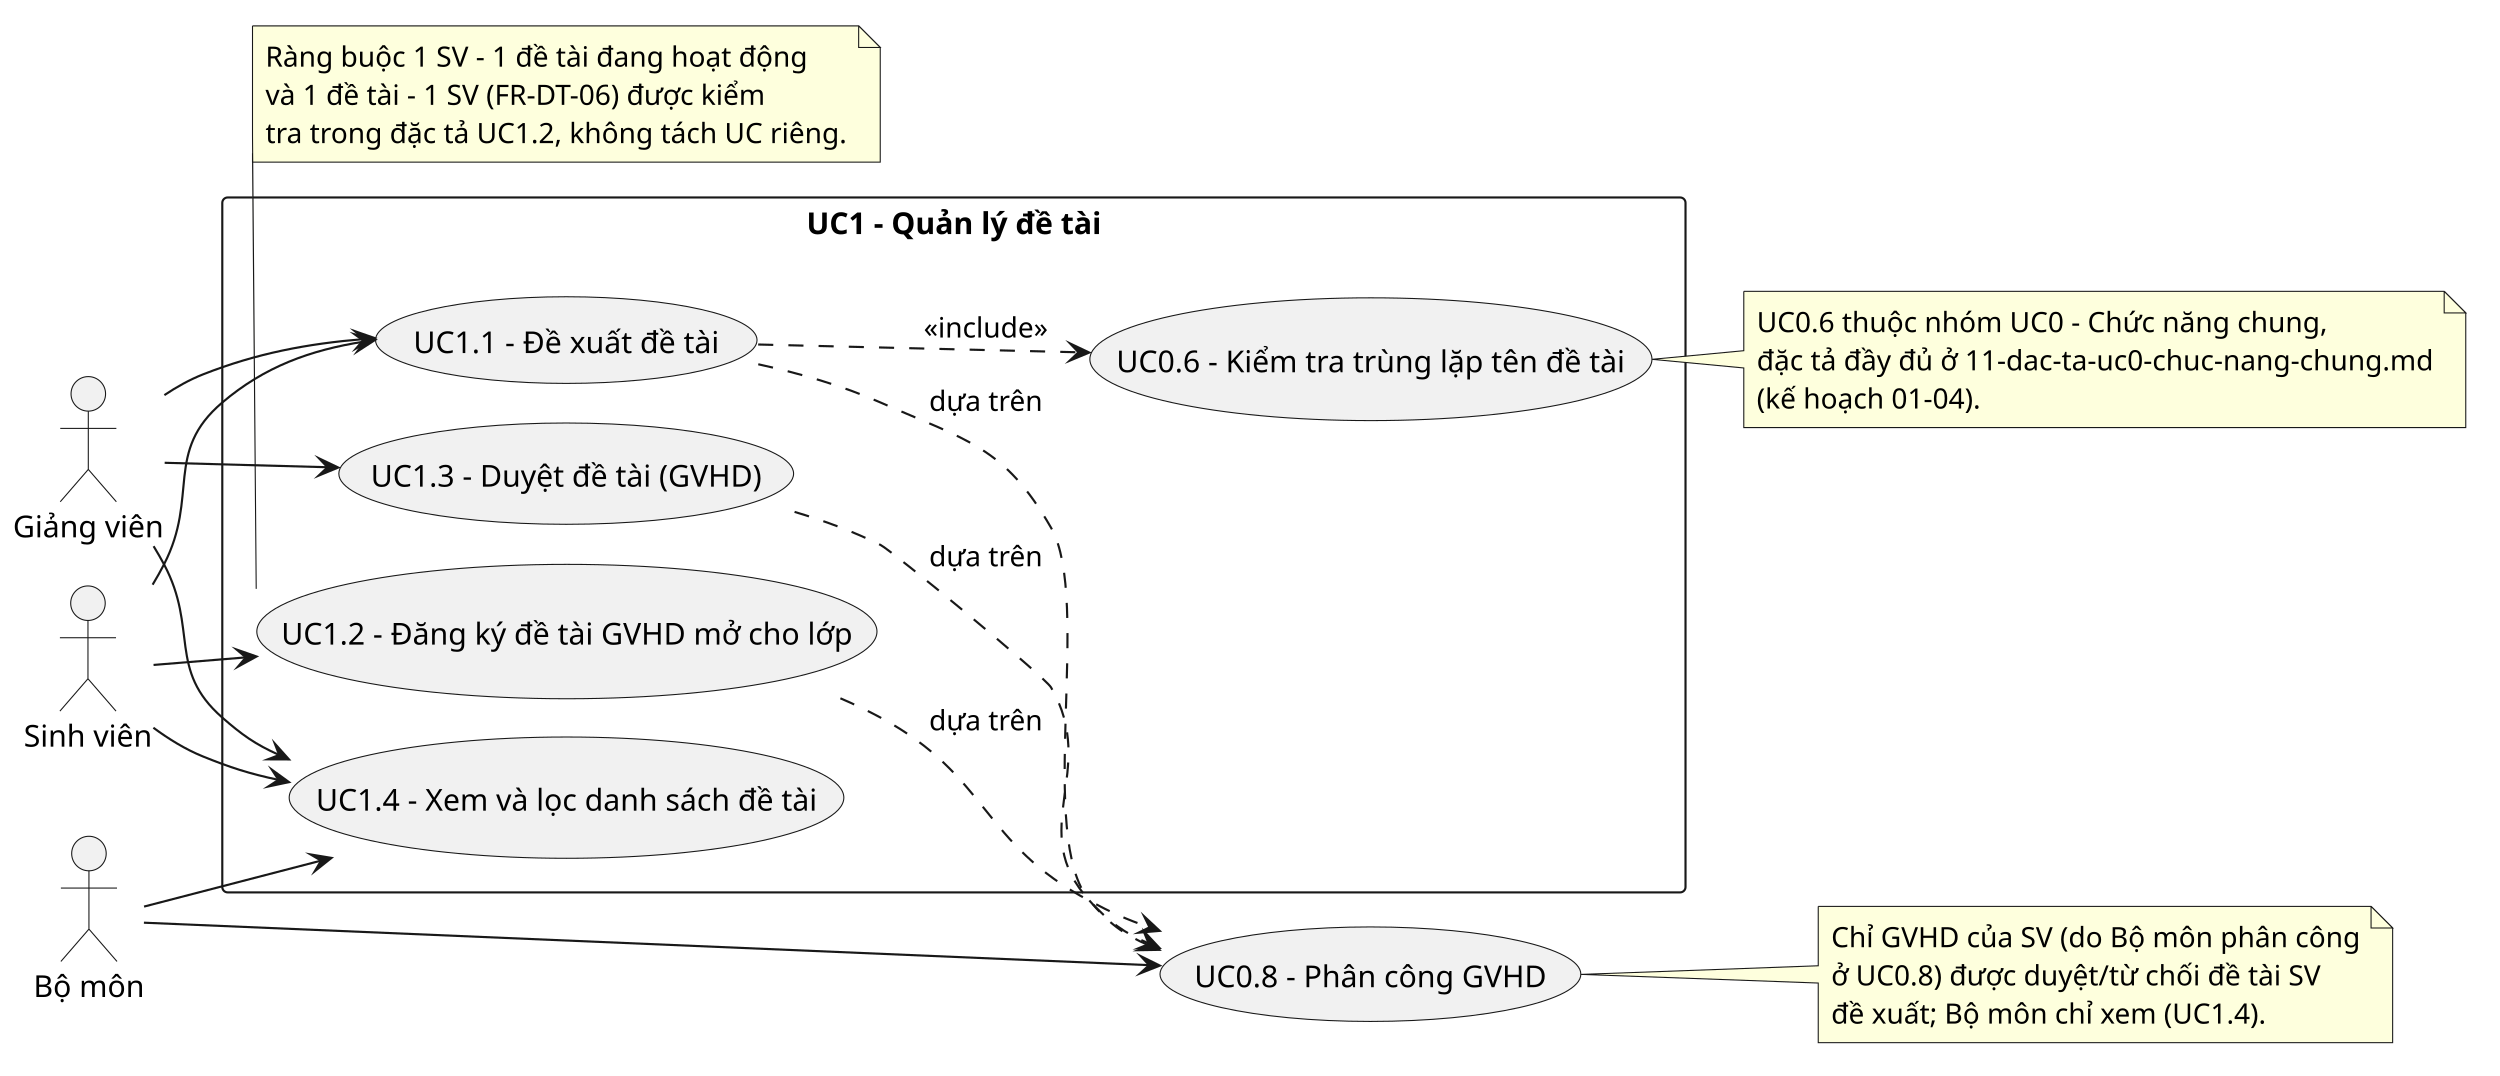
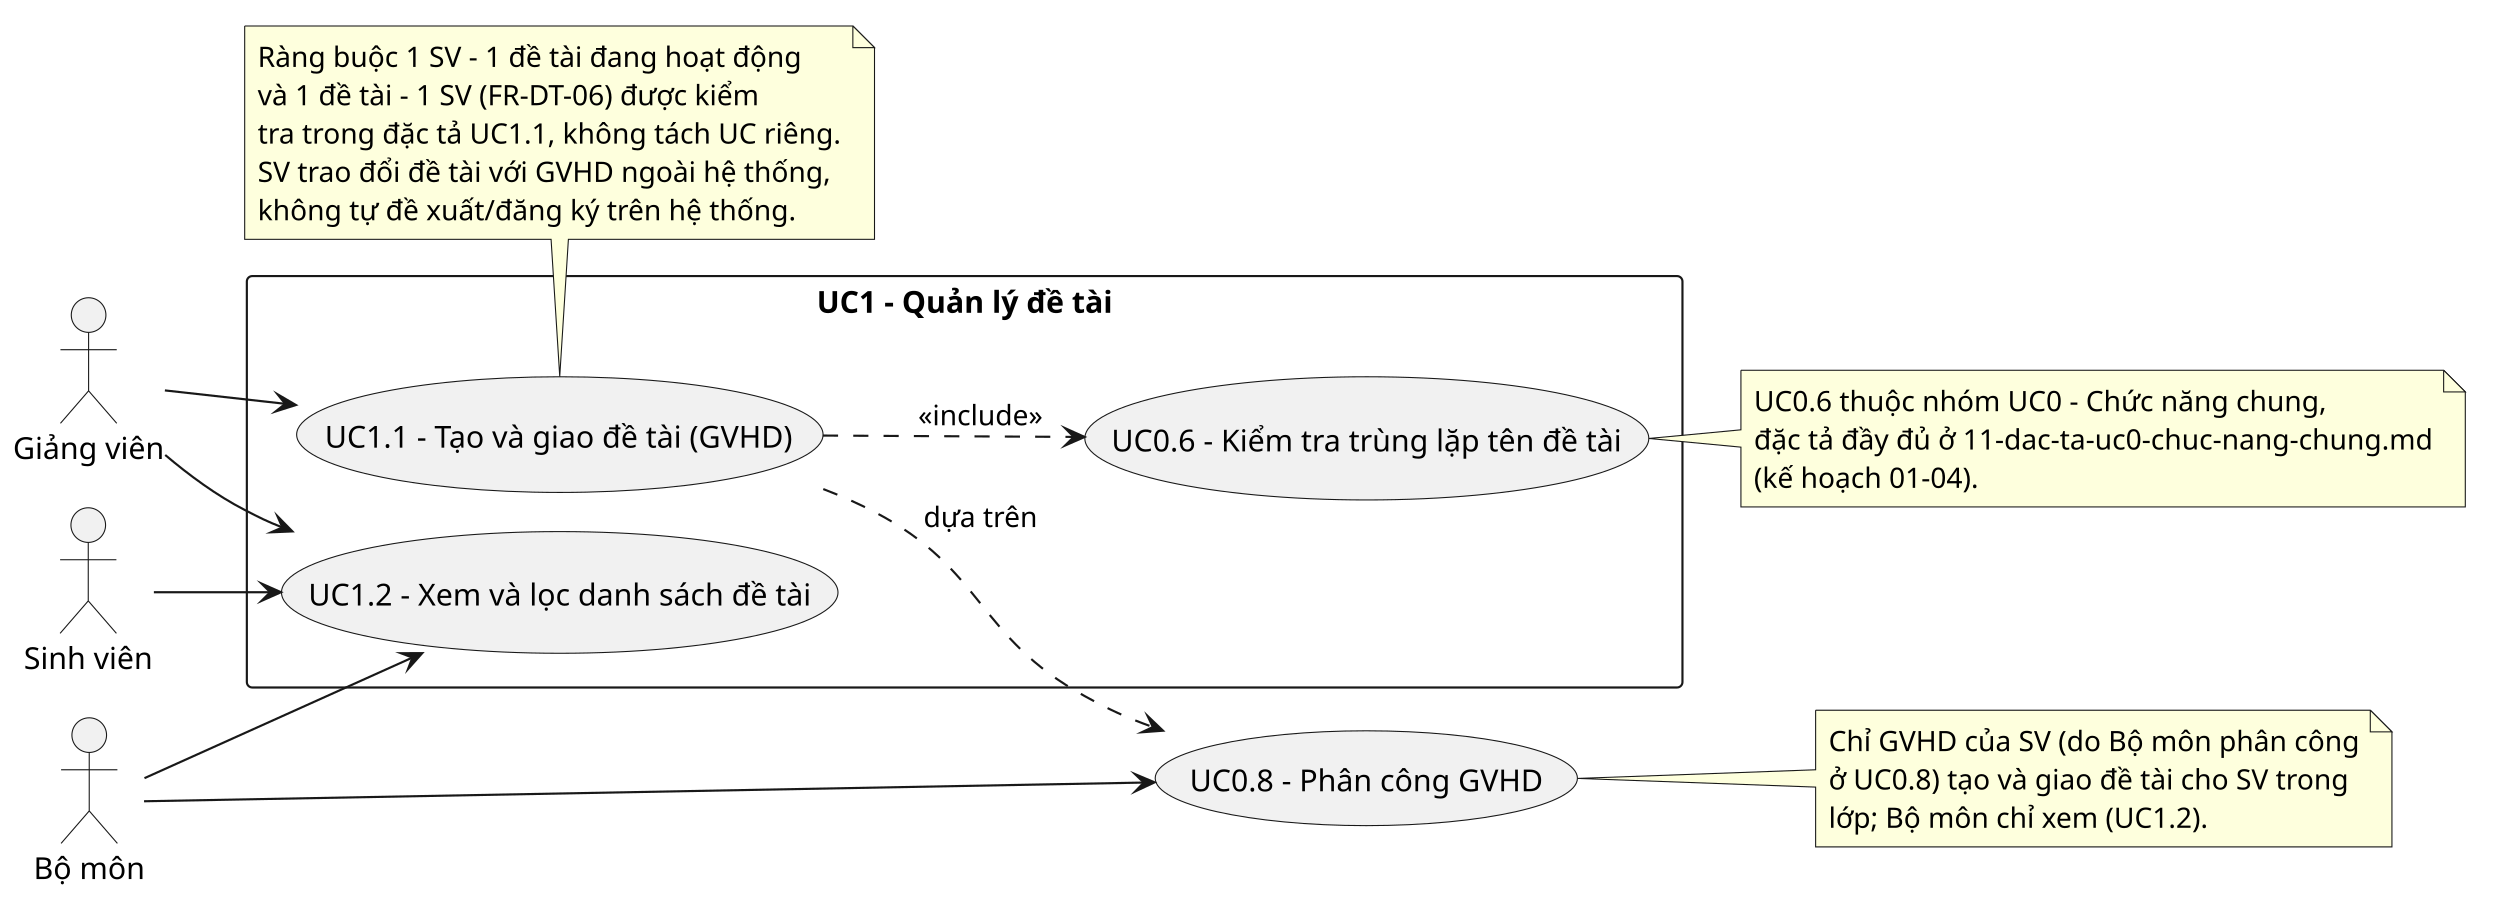
- <svg xmlns="http://www.w3.org/2000/svg" version="1.1" data-diagram-type="DESCRIPTION" style="width:1810px;height:779px;background:#FFFFFF;" width="1810.938px" height="779.688px" viewBox="0 0 1810 779" zoomAndPan="magnify" preserveAspectRatio="none" contentStyleType="text/css">
+ <svg xmlns="http://www.w3.org/2000/svg" version="1.1" data-diagram-type="DESCRIPTION" style="width:1804px;height:665px;background:#FFFFFF;" width="1804.688px" height="665.625px" viewBox="0 0 1804 665" zoomAndPan="magnify" preserveAspectRatio="none" contentStyleType="text/css">
  <defs />
  <g font-family="sans-serif" lengthAdjust="spacing">
    <g class="cluster" data-qualified-name="UC1 - Qu.n l. .. t.i" id="ent0004" data-source-line="8">
-       <rect x="160.938" y="142.969" width="1059.375" height="503.125" fill="none" style="stroke:#181818;stroke-width:1.563;" rx="3.906" ry="3.906" />
-       <text x="583.897" y="169.478" fill="#000" font-size="21.875" textLength="213.455" font-weight="700" font-family="'Noto Sans'">UC1 - Quản lý đề tài</text>
+       <rect x="178.125" y="199.219" width="1035.938" height="296.875" fill="none" style="stroke:#181818;stroke-width:1.563;" rx="3.906" ry="3.906" />
+       <text x="589.366" y="225.728" fill="#000" font-size="21.875" textLength="213.455" font-weight="700" font-family="'Noto Sans'">UC1 - Quản lý đề tài</text>
    </g>
    <g class="entity" data-qualified-name="GV" id="ent0001" data-source-line="4">
-       <ellipse cx="63.931" cy="285.156" rx="12.5" ry="12.5" fill="#F1F1F1" style="stroke:#181818;stroke-width:0.781;" />
-       <path d="M63.931,297.656 L63.931,339.844 M43.619,310.156 L84.244,310.156 M63.931,339.844 L43.619,363.281 M63.931,339.844 L84.244,363.281" style="stroke:#181818;stroke-width:0.781;" fill="none" />
-       <text x="9.375" y="389.009" fill="#000" font-size="21.875" textLength="109.112" font-family="'Noto Sans'">Giảng viên</text>
+       <ellipse cx="63.931" cy="227.344" rx="12.5" ry="12.5" fill="#F1F1F1" style="stroke:#181818;stroke-width:0.781;" />
+       <path d="M63.931,239.844 L63.931,282.031 M43.619,252.344 L84.244,252.344 M63.931,282.031 L43.619,305.469 M63.931,282.031 L84.244,305.469" style="stroke:#181818;stroke-width:0.781;" fill="none" />
+       <text x="9.375" y="331.197" fill="#000" font-size="21.875" textLength="109.112" font-family="'Noto Sans'">Giảng viên</text>
    </g>
    <g class="entity" data-qualified-name="SV" id="ent0002" data-source-line="5">
-       <ellipse cx="63.683" cy="436.719" rx="12.5" ry="12.5" fill="#F1F1F1" style="stroke:#181818;stroke-width:0.781;" />
-       <path d="M63.683,449.219 L63.683,491.406 M43.37,461.719 L83.995,461.719 M63.683,491.406 L43.37,514.844 M63.683,491.406 L83.995,514.844" style="stroke:#181818;stroke-width:0.781;" fill="none" />
-       <text x="17.188" y="540.572" fill="#000" font-size="21.875" textLength="92.99" font-family="'Noto Sans'">Sinh viên</text>
+       <ellipse cx="63.683" cy="378.906" rx="12.5" ry="12.5" fill="#F1F1F1" style="stroke:#181818;stroke-width:0.781;" />
+       <path d="M63.683,391.406 L63.683,433.594 M43.37,403.906 L83.995,403.906 M63.683,433.594 L43.37,457.031 M63.683,433.594 L83.995,457.031" style="stroke:#181818;stroke-width:0.781;" fill="none" />
+       <text x="17.188" y="482.759" fill="#000" font-size="21.875" textLength="92.99" font-family="'Noto Sans'">Sinh viên</text>
    </g>
    <g class="entity" data-qualified-name="BM" id="ent0003" data-source-line="6">
-       <ellipse cx="64.392" cy="617.969" rx="12.5" ry="12.5" fill="#F1F1F1" style="stroke:#181818;stroke-width:0.781;" />
-       <path d="M64.392,630.469 L64.392,672.656 M44.08,642.969 L84.705,642.969 M64.392,672.656 L44.08,696.094 M64.392,672.656 L84.705,696.094" style="stroke:#181818;stroke-width:0.781;" fill="none" />
-       <text x="24.219" y="721.822" fill="#000" font-size="21.875" textLength="80.347" font-family="'Noto Sans'">Bộ môn</text>
+       <ellipse cx="64.392" cy="530.469" rx="12.5" ry="12.5" fill="#F1F1F1" style="stroke:#181818;stroke-width:0.781;" />
+       <path d="M64.392,542.969 L64.392,585.156 M44.08,555.469 L84.705,555.469 M64.392,585.156 L44.08,608.594 M64.392,585.156 L84.705,608.594" style="stroke:#181818;stroke-width:0.781;" fill="none" />
+       <text x="24.219" y="634.322" fill="#000" font-size="21.875" textLength="80.347" font-family="'Noto Sans'">Bộ môn</text>
    </g>
-     <g class="entity" data-qualified-name="UC0_8" id="ent0010" data-source-line="15">
-       <ellipse cx="992.182" cy="705.311" rx="152.338" ry="34.218" fill="#F1F1F1" style="stroke:#181818;stroke-width:0.781;" />
-       <text x="864.695" y="714.74" fill="#000" font-size="21.875" textLength="254.974" font-family="'Noto Sans'">UC0.8 - Phân công GVHD</text>
+     <g class="entity" data-qualified-name="UC0_8" id="ent0008" data-source-line="13">
+       <ellipse cx="985.932" cy="561.561" rx="152.338" ry="34.218" fill="#F1F1F1" style="stroke:#181818;stroke-width:0.781;" />
+       <text x="858.445" y="570.99" fill="#000" font-size="21.875" textLength="254.974" font-family="'Noto Sans'">UC0.8 - Phân công GVHD</text>
    </g>
-     <g class="entity" data-qualified-name="GMN23" id="ent0024" data-source-line="32">
-       <path d="M1262.5,210.938 L1262.5,253.906 L1195.971,260.156 L1262.5,266.406 L1262.5,309.559 A0,0 0 0 0 1262.5,309.559 L1785.21,309.559 A0,0 0 0 0 1785.21,309.559 L1785.21,226.563 L1769.585,210.938 L1262.5,210.938 A0,0 0 0 0 1262.5,210.938" style="stroke:#181818;stroke-width:0.781;" fill="#FEFFDD" />
-       <path d="M1769.585,210.938 L1769.585,226.563 L1785.21,226.563 L1769.585,210.938" style="stroke:#181818;stroke-width:0.781;" fill="#FEFFDD" />
-       <text x="1271.875" y="240.464" fill="#000" font-size="20.313" textLength="413.218" font-family="'Noto Sans'">UC0.6 thuộc nhóm UC0 - Chức năng chung,</text>
-       <text x="1271.875" y="268.13" fill="#000" font-size="20.313" textLength="489.897" font-family="'Noto Sans'">đặc tả đầy đủ ở 11-dac-ta-uc0-chuc-nang-chung.md</text>
-       <text x="1271.875" y="295.795" fill="#000" font-size="20.313" textLength="162.053" font-family="'Noto Sans'">(kế hoạch 01-04).</text>
+     <g class="entity" data-qualified-name="GMN16" id="ent0017" data-source-line="25">
+       <path d="M1256.25,267.188 L1256.25,310.156 L1189.721,316.406 L1256.25,322.656 L1256.25,365.809 A0,0 0 0 0 1256.25,365.809 L1778.96,365.809 A0,0 0 0 0 1778.96,365.809 L1778.96,282.813 L1763.335,267.188 L1256.25,267.188 A0,0 0 0 0 1256.25,267.188" style="stroke:#181818;stroke-width:0.781;" fill="#FEFFDD" />
+       <path d="M1763.335,267.188 L1763.335,282.813 L1778.96,282.813 L1763.335,267.188" style="stroke:#181818;stroke-width:0.781;" fill="#FEFFDD" />
+       <text x="1265.625" y="296.714" fill="#000" font-size="20.313" textLength="413.218" font-family="'Noto Sans'">UC0.6 thuộc nhóm UC0 - Chức năng chung,</text>
+       <text x="1265.625" y="324.38" fill="#000" font-size="20.313" textLength="489.897" font-family="'Noto Sans'">đặc tả đầy đủ ở 11-dac-ta-uc0-chuc-nang-chung.md</text>
+       <text x="1265.625" y="352.045" fill="#000" font-size="20.313" textLength="162.053" font-family="'Noto Sans'">(kế hoạch 01-04).</text>
    </g>
-     <g class="entity" data-qualified-name="GMN26" id="ent0027" data-source-line="38">
-       <path d="M182.813,18.75 L182.813,98.462 L185.495,426.316 L182.813,110.962 L182.813,117.372 A0,0 0 0 0 182.813,117.372 L637.293,117.372 A0,0 0 0 0 637.293,117.372 L637.293,34.375 L621.668,18.75 L182.813,18.75 A0,0 0 0 0 182.813,18.75" style="stroke:#181818;stroke-width:0.781;" fill="#FEFFDD" />
-       <path d="M621.668,18.75 L621.668,34.375 L637.293,34.375 L621.668,18.75" style="stroke:#181818;stroke-width:0.781;" fill="#FEFFDD" />
-       <text x="192.188" y="48.277" fill="#000" font-size="20.313" textLength="392.458" font-family="'Noto Sans'">Ràng buộc 1 SV - 1 đề tài đang hoạt động</text>
-       <text x="192.188" y="75.942" fill="#000" font-size="20.313" textLength="363.147" font-family="'Noto Sans'">và 1 đề tài - 1 SV (FR-DT-06) được kiểm</text>
-       <text x="192.188" y="103.608" fill="#000" font-size="20.313" textLength="421.668" font-family="'Noto Sans'">tra trong đặc tả UC1.2, không tách UC riêng.</text>
+     <g class="entity" data-qualified-name="GMN19" id="ent0020" data-source-line="31">
+       <path d="M176.563,18.75 L176.563,172.703 A0,0 0 0 0 176.563,172.703 L397.656,172.703 L403.906,271.71 L410.156,172.703 L631.043,172.703 A0,0 0 0 0 631.043,172.703 L631.043,34.375 L615.418,18.75 L176.563,18.75 A0,0 0 0 0 176.563,18.75" style="stroke:#181818;stroke-width:0.781;" fill="#FEFFDD" />
+       <path d="M615.418,18.75 L615.418,34.375 L631.043,34.375 L615.418,18.75" style="stroke:#181818;stroke-width:0.781;" fill="#FEFFDD" />
+       <text x="185.938" y="48.277" fill="#000" font-size="20.313" textLength="392.458" font-family="'Noto Sans'">Ràng buộc 1 SV - 1 đề tài đang hoạt động</text>
+       <text x="185.938" y="75.942" fill="#000" font-size="20.313" textLength="363.147" font-family="'Noto Sans'">và 1 đề tài - 1 SV (FR-DT-06) được kiểm</text>
+       <text x="185.938" y="103.608" fill="#000" font-size="20.313" textLength="421.668" font-family="'Noto Sans'">tra trong đặc tả UC1.1, không tách UC riêng.</text>
+       <text x="185.938" y="131.274" fill="#000" font-size="20.313" textLength="413.868" font-family="'Noto Sans'">SV trao đổi đề tài với GVHD ngoài hệ thống,</text>
+       <text x="185.938" y="158.939" fill="#000" font-size="20.313" textLength="388.883" font-family="'Noto Sans'">không tự đề xuất/đăng ký trên hệ thống.</text>
    </g>
-     <g class="entity" data-qualified-name="GMN29" id="ent0030" data-source-line="44">
-       <path d="M1316.406,656.25 L1316.406,699.219 L1144.605,705.469 L1316.406,711.719 L1316.406,754.872 A0,0 0 0 0 1316.406,754.872 L1732.272,754.872 A0,0 0 0 0 1732.272,754.872 L1732.272,671.875 L1716.647,656.25 L1316.406,656.25 A0,0 0 0 0 1316.406,656.25" style="stroke:#181818;stroke-width:0.781;" fill="#FEFFDD" />
-       <path d="M1716.647,656.25 L1716.647,671.875 L1732.272,671.875 L1716.647,656.25" style="stroke:#181818;stroke-width:0.781;" fill="#FEFFDD" />
-       <text x="1325.781" y="685.777" fill="#000" font-size="20.313" textLength="383.054" font-family="'Noto Sans'">Chỉ GVHD của SV (do Bộ môn phân công</text>
-       <text x="1325.781" y="713.442" fill="#000" font-size="20.313" textLength="354.332" font-family="'Noto Sans'">ở UC0.8) được duyệt/từ chối đề tài SV</text>
-       <text x="1325.781" y="741.108" fill="#000" font-size="20.313" textLength="315.21" font-family="'Noto Sans'">đề xuất; Bộ môn chỉ xem (UC1.4).</text>
+     <g class="entity" data-qualified-name="GMN22" id="ent0023" data-source-line="39">
+       <path d="M1310.156,512.5 L1310.156,555.469 L1138.355,561.719 L1310.156,567.969 L1310.156,611.122 A0,0 0 0 0 1310.156,611.122 L1726.022,611.122 A0,0 0 0 0 1726.022,611.122 L1726.022,528.125 L1710.397,512.5 L1310.156,512.5 A0,0 0 0 0 1310.156,512.5" style="stroke:#181818;stroke-width:0.781;" fill="#FEFFDD" />
+       <path d="M1710.397,512.5 L1710.397,528.125 L1726.022,528.125 L1710.397,512.5" style="stroke:#181818;stroke-width:0.781;" fill="#FEFFDD" />
+       <text x="1319.531" y="542.027" fill="#000" font-size="20.313" textLength="383.054" font-family="'Noto Sans'">Chỉ GVHD của SV (do Bộ môn phân công</text>
+       <text x="1319.531" y="569.692" fill="#000" font-size="20.313" textLength="375.599" font-family="'Noto Sans'">ở UC0.8) tạo và giao đề tài cho SV trong</text>
+       <text x="1319.531" y="597.358" fill="#000" font-size="20.313" textLength="274.158" font-family="'Noto Sans'">lớp; Bộ môn chỉ xem (UC1.2).</text>
    </g>
    <g class="entity" data-qualified-name="UC1 - Qu.n l. .. t.i.UC1_1" id="ent0005" data-source-line="9">
-       <ellipse cx="409.986" cy="246.216" rx="138.111" ry="31.372" fill="#F1F1F1" style="stroke:#181818;stroke-width:0.781;" />
-       <text x="299.288" y="255.644" fill="#000" font-size="21.875" textLength="221.396" font-family="'Noto Sans'">UC1.1 - Đề xuất đề tài</text>
+       <ellipse cx="403.992" cy="313.611" rx="189.929" ry="41.736" fill="#F1F1F1" style="stroke:#181818;stroke-width:0.781;" />
+       <text x="234.384" y="323.039" fill="#000" font-size="21.875" textLength="339.214" font-family="'Noto Sans'">UC1.1 - Tạo và giao đề tài (GVHD)</text>
    </g>
    <g class="entity" data-qualified-name="UC1 - Qu.n l. .. t.i.UC1_2" id="ent0006" data-source-line="10">
-       <ellipse cx="410.435" cy="457.243" rx="224.497" ry="48.649" fill="#F1F1F1" style="stroke:#181818;stroke-width:0.781;" />
-       <text x="203.629" y="466.671" fill="#000" font-size="21.875" textLength="413.611" font-family="'Noto Sans'">UC1.2 - Đăng ký đề tài GVHD mở cho lớp</text>
+       <ellipse cx="403.907" cy="427.5" rx="200.782" ry="43.906" fill="#F1F1F1" style="stroke:#181818;stroke-width:0.781;" />
+       <text x="222.509" y="436.928" fill="#000" font-size="21.875" textLength="362.795" font-family="'Noto Sans'">UC1.2 - Xem và lọc danh sách đề tài</text>
    </g>
-     <g class="entity" data-qualified-name="UC1 - Qu.n l. .. t.i.UC1_3" id="ent0007" data-source-line="11">
-       <ellipse cx="409.934" cy="342.924" rx="164.621" ry="36.674" fill="#F1F1F1" style="stroke:#181818;stroke-width:0.781;" />
-       <text x="268.403" y="352.352" fill="#000" font-size="21.875" textLength="283.061" font-family="'Noto Sans'">UC1.3 - Duyệt đề tài (GVHD)</text>
+     <g class="entity" data-qualified-name="UC1 - Qu.n l. .. t.i.UC0_6" id="ent0007" data-source-line="11">
+       <ellipse cx="986.289" cy="316.32" rx="203.476" ry="44.445" fill="#F1F1F1" style="stroke:#181818;stroke-width:0.781;" />
+       <text x="801.982" y="325.748" fill="#000" font-size="21.875" textLength="368.614" font-family="'Noto Sans'">UC0.6 - Kiểm tra trùng lặp tên đề tài</text>
    </g>
-     <g class="entity" data-qualified-name="UC1 - Qu.n l. .. t.i.UC1_4" id="ent0008" data-source-line="12">
-       <ellipse cx="410.157" cy="577.5" rx="200.782" ry="43.906" fill="#F1F1F1" style="stroke:#181818;stroke-width:0.781;" />
-       <text x="228.759" y="586.928" fill="#000" font-size="21.875" textLength="362.795" font-family="'Noto Sans'">UC1.4 - Xem và lọc danh sách đề tài</text>
+     <g class="link" data-entity-1="ent0001" data-entity-2="ent0005" id="lnk9" data-link-type="dependency">
+       <polygon points="213.533,292.254,200.249,284.485,205.768,291.389,198.865,296.909,213.533,292.254" fill="#181818" style="stroke:#181818;stroke-width:1.563;stroke-linejoin:miter;stroke-miterlimit:10;" />
+       <path d="M118.979,281.723 C145.312,284.656 171.07,287.525 205.768,291.389" style="stroke:#181818;stroke-width:1.563;" fill="none" />
    </g>
-     <g class="entity" data-qualified-name="UC1 - Qu.n l. .. t.i.UC0_6" id="ent0009" data-source-line="13">
-       <ellipse cx="992.539" cy="260.07" rx="203.476" ry="44.445" fill="#F1F1F1" style="stroke:#181818;stroke-width:0.781;" />
-       <text x="808.232" y="269.498" fill="#000" font-size="21.875" textLength="368.614" font-family="'Noto Sans'">UC0.6 - Kiểm tra trùng lặp tên đề tài</text>
+     <g class="link" data-entity-1="ent0001" data-entity-2="ent0006" id="lnk10" data-link-type="dependency">
+       <polygon points="211,383.463,200.216,372.485,203.733,380.593,195.625,384.111,211,383.463" fill="#181818" style="stroke:#181818;stroke-width:1.563;stroke-linejoin:miter;stroke-miterlimit:10;" />
+       <path d="M119.222,328.31 C136.425,342.879 156.3,357.542 176.563,367.969 C187.554,373.625 191.866,375.907 203.733,380.593" style="stroke:#181818;stroke-width:1.563;" fill="none" />
    </g>
-     <g class="link" data-entity-1="ent0001" data-entity-2="ent0005" id="lnk11" data-link-type="dependency">
-       <polygon points="271.409,244.824,256.88,239.751,263.623,245.466,257.907,252.208,271.409,244.824" fill="#181818" style="stroke:#181818;stroke-width:1.563;stroke-linejoin:miter;stroke-miterlimit:10;" />
-       <path d="M119.019,286.057 C127.85,280.157 137.272,274.879 146.875,271.094 C185.73,255.779 222.458,248.859 263.623,245.466" style="stroke:#181818;stroke-width:1.563;" fill="none" />
+     <g class="link" data-entity-1="ent0002" data-entity-2="ent0006" id="lnk11" data-link-type="dependency">
+       <polygon points="202.771,427.344,188.709,421.094,194.959,427.344,188.709,433.594,202.771,427.344" fill="#181818" style="stroke:#181818;stroke-width:1.563;stroke-linejoin:miter;stroke-miterlimit:10;" />
+       <path d="M111.036,427.344 C135.809,427.344 160.578,427.344 194.959,427.344" style="stroke:#181818;stroke-width:1.563;" fill="none" />
    </g>
-     <g class="link" data-entity-1="ent0002" data-entity-2="ent0005" id="lnk12" data-link-type="dependency">
-       <polygon points="271.671,246.043,256.809,242.052,263.954,247.256,258.749,254.4,271.671,246.043" fill="#181818" style="stroke:#181818;stroke-width:1.563;stroke-linejoin:miter;stroke-miterlimit:10;" />
-       <path d="M110.5,423.316 C113.441,418.424 116.229,413.483 118.75,408.594 C144.119,359.394 118.71,327.198 160.938,291.406 C191.613,265.405 224.508,253.453 263.954,247.256" style="stroke:#181818;stroke-width:1.563;" fill="none" />
+     <g class="link" data-entity-1="ent0003" data-entity-2="ent0006" id="lnk12" data-link-type="dependency">
+       <polygon points="304.703,471.293,289.315,471.366,297.579,474.5,294.445,482.764,304.703,471.293" fill="#181818" style="stroke:#181818;stroke-width:1.563;stroke-linejoin:miter;stroke-miterlimit:10;" />
+       <path d="M104.251,561.52 C152.792,539.671 230.717,504.596 297.579,474.5" style="stroke:#181818;stroke-width:1.563;" fill="none" />
    </g>
-     <g class="link" data-entity-1="ent0002" data-entity-2="ent0006" id="lnk13" data-link-type="dependency">
-       <polygon points="185.75,475.305,171.224,470.226,177.964,475.944,172.245,482.684,185.75,475.305" fill="#181818" style="stroke:#181818;stroke-width:1.563;stroke-linejoin:miter;stroke-miterlimit:10;" />
-       <path d="M111.169,481.421 C131.759,479.733 149.962,478.24 177.964,475.944" style="stroke:#181818;stroke-width:1.563;" fill="none" />
+     <g class="link" data-entity-1="ent0005" data-entity-2="ent0007" id="lnk13" data-link-type="dependency">
+       <polygon points="782.655,315.317,768.626,308.992,774.842,315.275,768.559,321.491,782.655,315.317" fill="#181818" style="stroke:#181818;stroke-width:1.563;stroke-linejoin:miter;stroke-miterlimit:10;" />
+       <path d="M593.823,314.298 C654.223,314.624 713.527,314.944 774.842,315.275" style="stroke:#181818;stroke-width:1.563;stroke-dasharray:10.938,10.938;" fill="none" />
+       <text x="662.5" y="306.87" fill="#000" font-size="20.313" textLength="89.964" font-family="'Noto Sans'">«include»</text>
    </g>
-     <g class="link" data-entity-1="ent0001" data-entity-2="ent0007" id="lnk14" data-link-type="dependency">
-       <polygon points="244.894,338.494,231.008,331.862,237.085,338.281,230.666,344.357,244.894,338.494" fill="#181818" style="stroke:#181818;stroke-width:1.563;stroke-linejoin:miter;stroke-miterlimit:10;" />
-       <path d="M119.214,335.059 C153.314,335.991 191.659,337.039 237.085,338.281" style="stroke:#181818;stroke-width:1.563;" fill="none" />
+     <g class="link" data-entity-1="ent0003" data-entity-2="ent0008" id="lnk14" data-link-type="dependency">
+       <polygon points="833.152,564.548,818.975,558.562,825.341,564.694,819.209,571.06,833.152,564.548" fill="#181818" style="stroke:#181818;stroke-width:1.563;stroke-linejoin:miter;stroke-miterlimit:10;" />
+       <path d="M103.933,578.19 C226.787,575.891 607.746,568.765 825.341,564.694" style="stroke:#181818;stroke-width:1.563;" fill="none" />
    </g>
-     <g class="link" data-entity-1="ent0001" data-entity-2="ent0008" id="lnk15" data-link-type="dependency">
-       <polygon points="209.237,549.827,198.97,538.364,202.111,546.626,193.849,549.767,209.237,549.827" fill="#181818" style="stroke:#181818;stroke-width:1.563;stroke-linejoin:miter;stroke-miterlimit:10;" />
-       <path d="M111.208,395.446 C113.88,399.821 116.423,404.229 118.75,408.594 C143.568,455.141 121.223,484.813 160.938,519.531 C175.231,532.027 184.584,538.755 202.111,546.626" style="stroke:#181818;stroke-width:1.563;" fill="none" />
-     </g>
-     <g class="link" data-entity-1="ent0002" data-entity-2="ent0008" id="lnk16" data-link-type="dependency">
-       <polygon points="209.248,566.257,196.796,557.215,201.607,564.63,194.193,569.441,209.248,566.257" fill="#181818" style="stroke:#181818;stroke-width:1.563;stroke-linejoin:miter;stroke-miterlimit:10;" />
-       <path d="M111.047,526.88 C122.082,535.017 134.336,542.585 146.875,547.656 C166.588,555.629 180.133,560.058 201.607,564.63" style="stroke:#181818;stroke-width:1.563;" fill="none" />
-     </g>
-     <g class="link" data-entity-1="ent0003" data-entity-2="ent0008" id="lnk17" data-link-type="dependency">
-       <polygon points="239.998,621.125,224.816,618.61,232.436,623.089,227.958,630.709,239.998,621.125" fill="#181818" style="stroke:#181818;stroke-width:1.563;stroke-linejoin:miter;stroke-miterlimit:10;" />
-       <path d="M104.301,656.363 C137.937,647.628 181.575,636.296 232.436,623.089" style="stroke:#181818;stroke-width:1.563;" fill="none" />
-     </g>
-     <g class="link" data-entity-1="ent0005" data-entity-2="ent0009" id="lnk18" data-link-type="dependency">
-       <polygon points="788.622,255.249,774.715,248.66,780.811,255.06,774.411,261.156,788.622,255.249" fill="#181818" style="stroke:#181818;stroke-width:1.563;stroke-linejoin:miter;stroke-miterlimit:10;" />
-       <path d="M548.911,249.426 C620.464,251.164 701.559,253.134 780.811,255.06" style="stroke:#181818;stroke-width:1.563;stroke-dasharray:10.938,10.938;" fill="none" />
-       <text x="668.75" y="244.37" fill="#000" font-size="20.313" textLength="89.964" font-family="'Noto Sans'">«include»</text>
-     </g>
-     <g class="link" data-entity-1="ent0003" data-entity-2="ent0010" id="lnk19" data-link-type="dependency">
-       <polygon points="839.733,699.097,825.947,692.259,831.928,698.767,825.42,704.748,839.733,699.097" fill="#181818" style="stroke:#181818;stroke-width:1.563;stroke-linejoin:miter;stroke-miterlimit:10;" />
-       <path d="M104.193,668.035 C228.14,673.269 613.117,689.527 831.928,698.767" style="stroke:#181818;stroke-width:1.563;" fill="none" />
-     </g>
-     <g class="link" data-entity-1="ent0005" data-entity-2="ent0010" id="lnk20" data-link-type="dependency">
-       <polygon points="839.419,687.683,828.919,676.432,832.228,684.628,824.032,687.937,839.419,687.683" fill="#181818" style="stroke:#181818;stroke-width:1.563;stroke-linejoin:miter;stroke-miterlimit:10;" />
-       <path d="M548.985,263.729 C578.921,270.277 609.886,279.217 637.5,291.406 C699.763,318.889 727.086,322.988 760.938,382.031 C790.977,434.424 749.77,606.48 789.063,652.344 C802.601,668.146 813.035,676.475 832.228,684.628" style="stroke:#181818;stroke-width:1.563;stroke-dasharray:10.938,10.938;" fill="none" />
-       <text x="672.656" y="297.495" fill="#000" font-size="20.313" textLength="82.591" font-family="'Noto Sans'">dựa trên</text>
-     </g>
-     <g class="link" data-entity-1="ent0006" data-entity-2="ent0010" id="lnk21" data-link-type="dependency">
-       <polygon points="839.631,673.948,828.381,663.448,832.247,671.397,824.298,675.263,839.631,673.948" fill="#181818" style="stroke:#181818;stroke-width:1.563;stroke-linejoin:miter;stroke-miterlimit:10;" />
-       <path d="M608.45,505.568 C618.449,509.863 628.194,514.51 637.5,519.531 C716.322,562.062 709.979,610.301 789.063,652.344 C804.88,660.753 814.732,665.344 832.247,671.397" style="stroke:#181818;stroke-width:1.563;stroke-dasharray:10.938,10.938;" fill="none" />
-       <text x="672.656" y="528.745" fill="#000" font-size="20.313" textLength="82.591" font-family="'Noto Sans'">dựa trên</text>
-     </g>
-     <g class="link" data-entity-1="ent0007" data-entity-2="ent0010" id="lnk22" data-link-type="dependency">
-       <polygon points="839.479,686.311,828.945,675.092,832.279,683.278,824.093,686.612,839.479,686.311" fill="#181818" style="stroke:#181818;stroke-width:1.563;stroke-linejoin:miter;stroke-miterlimit:10;" />
-       <path d="M575.265,370.603 C596.755,377.018 618.047,384.887 637.5,394.531 C645.506,398.5 756.441,489.934 760.938,497.656 C796.102,558.041 741.612,601.048 789.063,652.344 C802.947,667.353 813.321,675.293 832.279,683.278" style="stroke:#181818;stroke-width:1.563;stroke-dasharray:10.938,10.938;" fill="none" />
-       <text x="672.656" y="409.995" fill="#000" font-size="20.313" textLength="82.591" font-family="'Noto Sans'">dựa trên</text>
+     <g class="link" data-entity-1="ent0005" data-entity-2="ent0008" id="lnk15" data-link-type="dependency">
+       <polygon points="839.236,527.276,828.111,516.644,831.883,524.637,823.889,528.409,839.236,527.276" fill="#181818" style="stroke:#181818;stroke-width:1.563;stroke-linejoin:miter;stroke-miterlimit:10;" />
+       <path d="M594.071,352.905 C606.918,357.834 619.437,363.353 631.25,369.531 C710.616,411.038 704.342,459.167 782.813,502.344 C800.391,512.016 812.367,517.634 831.883,524.637" style="stroke:#181818;stroke-width:1.563;stroke-dasharray:10.938,10.938;" fill="none" />
+       <text x="666.406" y="380.308" fill="#000" font-size="20.313" textLength="82.591" font-family="'Noto Sans'">dựa trên</text>
    </g>
  </g>
</svg>
